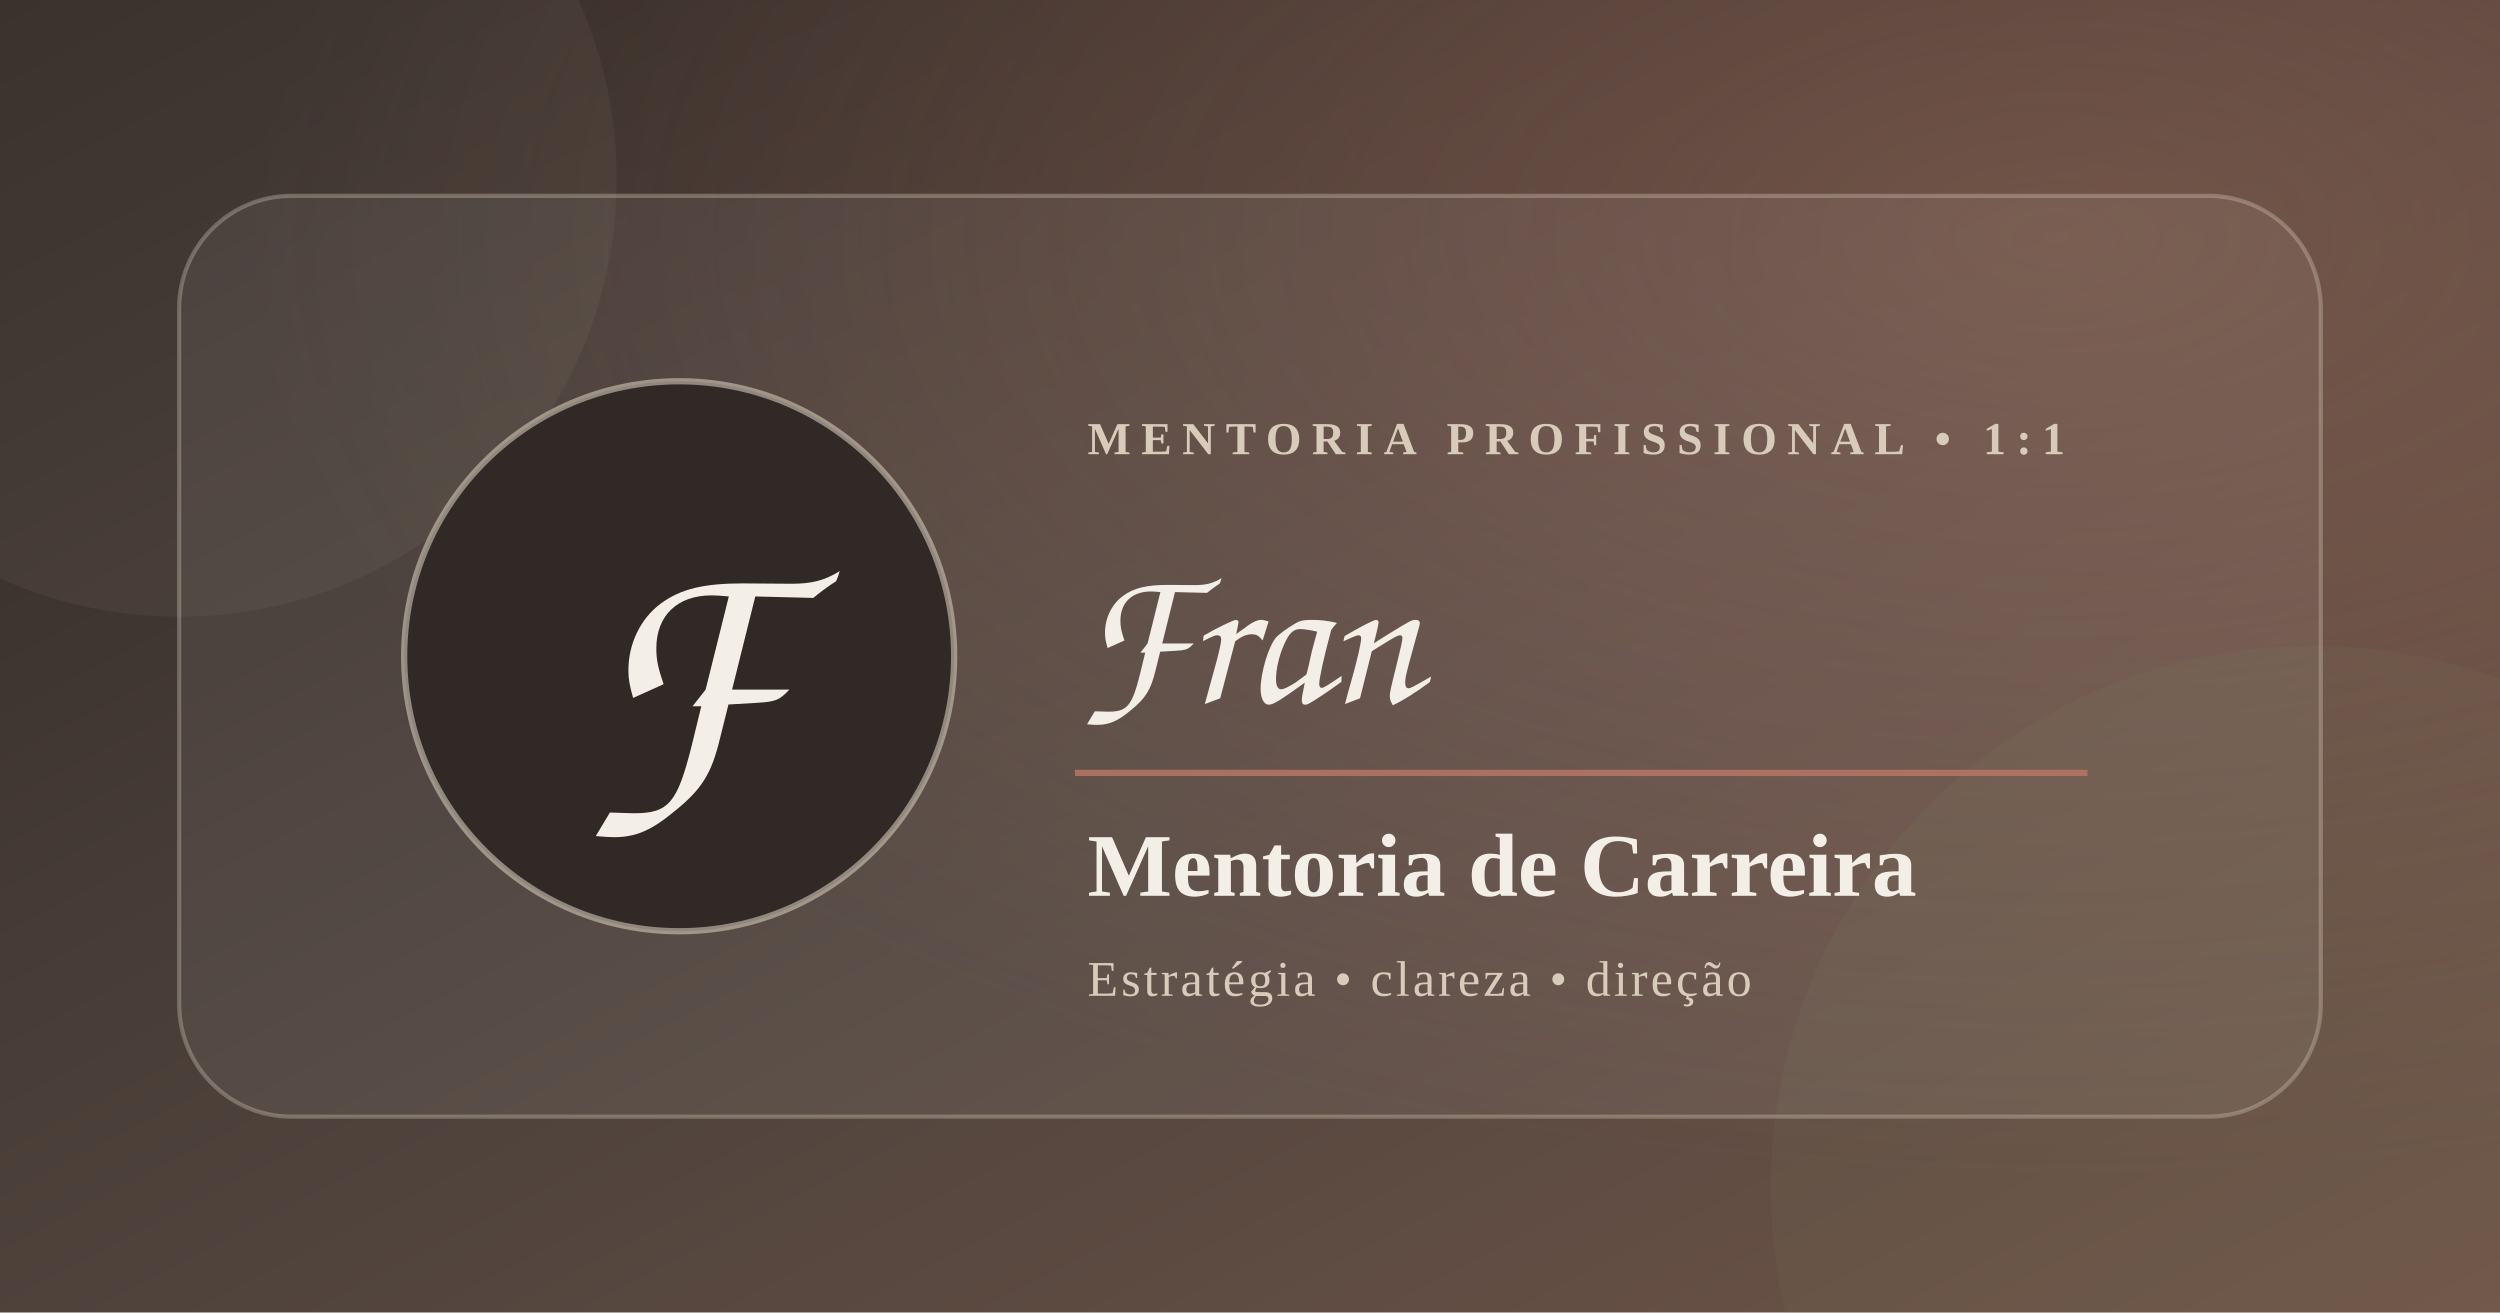
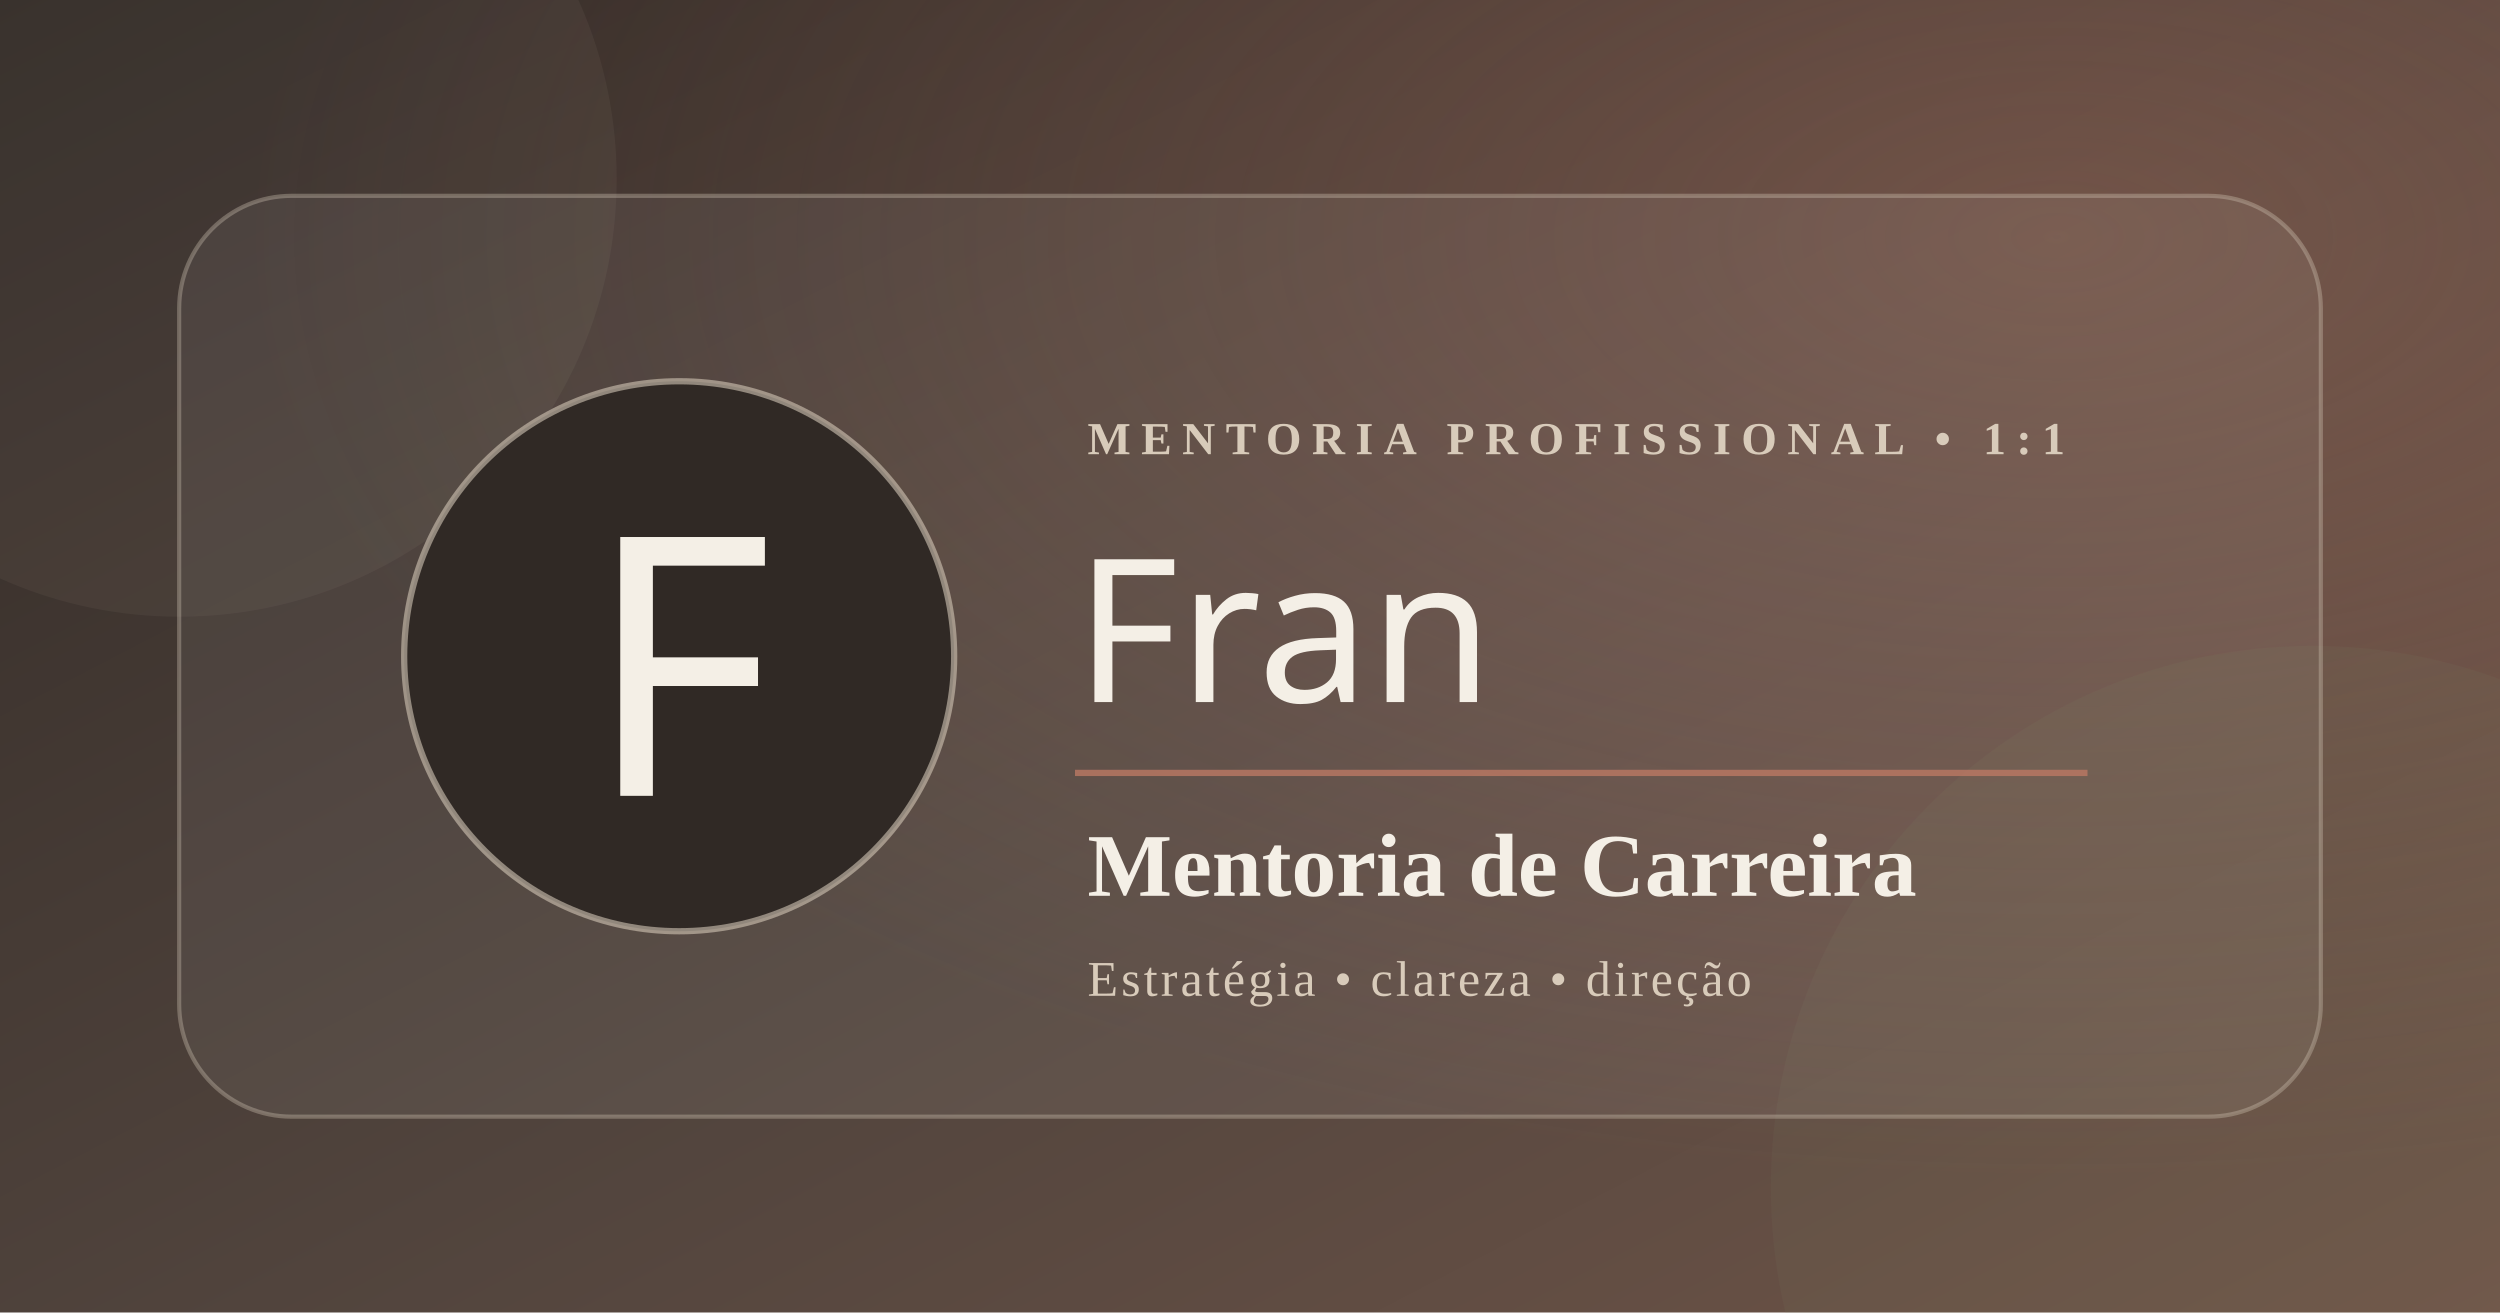
<svg xmlns="http://www.w3.org/2000/svg" width="1200" height="630" viewBox="0 0 1200 630">
  <defs>
    <linearGradient id="coffeeBackground" x1="0" y1="0" x2="1" y2="1">
      <stop offset="0" stop-color="#302925" />
      <stop offset="0.55" stop-color="#51443d" />
      <stop offset="1" stop-color="#705548" />
    </linearGradient>
    <radialGradient id="warmGlow" cx="0.82" cy="0.18" r="0.72">
      <stop offset="0" stop-color="#b97863" stop-opacity="0.34" />
      <stop offset="1" stop-color="#b97863" stop-opacity="0" />
    </radialGradient>
  </defs>
  <rect width="1200" height="630" fill="url(#coffeeBackground)" />
  <rect width="1200" height="630" fill="url(#warmGlow)" />
  <circle cx="86" cy="86" r="210" fill="#d8cbba" opacity="0.055" />
  <circle cx="1110" cy="570" r="260" fill="#7d8064" opacity="0.09" />
  <rect x="86" y="94" width="1028" height="442" rx="54" fill="#f4efe6" fill-opacity="0.065" stroke="#d8cbba" stroke-opacity="0.34" stroke-width="2" />
  <circle cx="326" cy="315" r="132" fill="#302925" stroke="#d8cbba" stroke-opacity="0.58" stroke-width="3" />
-   <text x="326" y="382" text-anchor="middle" fill="#f4efe6" font-family="Segoe Script, Brush Script MT, cursive" font-size="174" font-style="italic">F</text>
+   <text x="326" y="382" text-anchor="middle" fill="#f4efe6" font-family="MonteCarlo" font-size="174">F</text>
  <text x="522" y="218" fill="#d8cbba" font-family="Georgia, Times New Roman, serif" font-size="22" font-weight="700" letter-spacing="5">MENTORIA PROFISSIONAL • 1:1</text>
-   <text x="516" y="337" fill="#f4efe6" font-family="Segoe Script, Brush Script MT, cursive" font-size="96" font-style="italic">Fran</text>
+   <text x="516" y="337" fill="#f4efe6" font-family="MonteCarlo" font-size="96">Fran</text>
  <line x1="516" y1="371" x2="1002" y2="371" stroke="#b97863" stroke-opacity="0.82" stroke-width="3" />
  <text x="522" y="430" fill="#f4efe6" font-family="Georgia, Times New Roman, serif" font-size="43" font-weight="600">Mentoria de Carreira</text>
  <text x="522" y="478" fill="#d8cbba" font-family="Georgia, Times New Roman, serif" font-size="24" letter-spacing="1.5">Estratégia • clareza • direção</text>
</svg>
